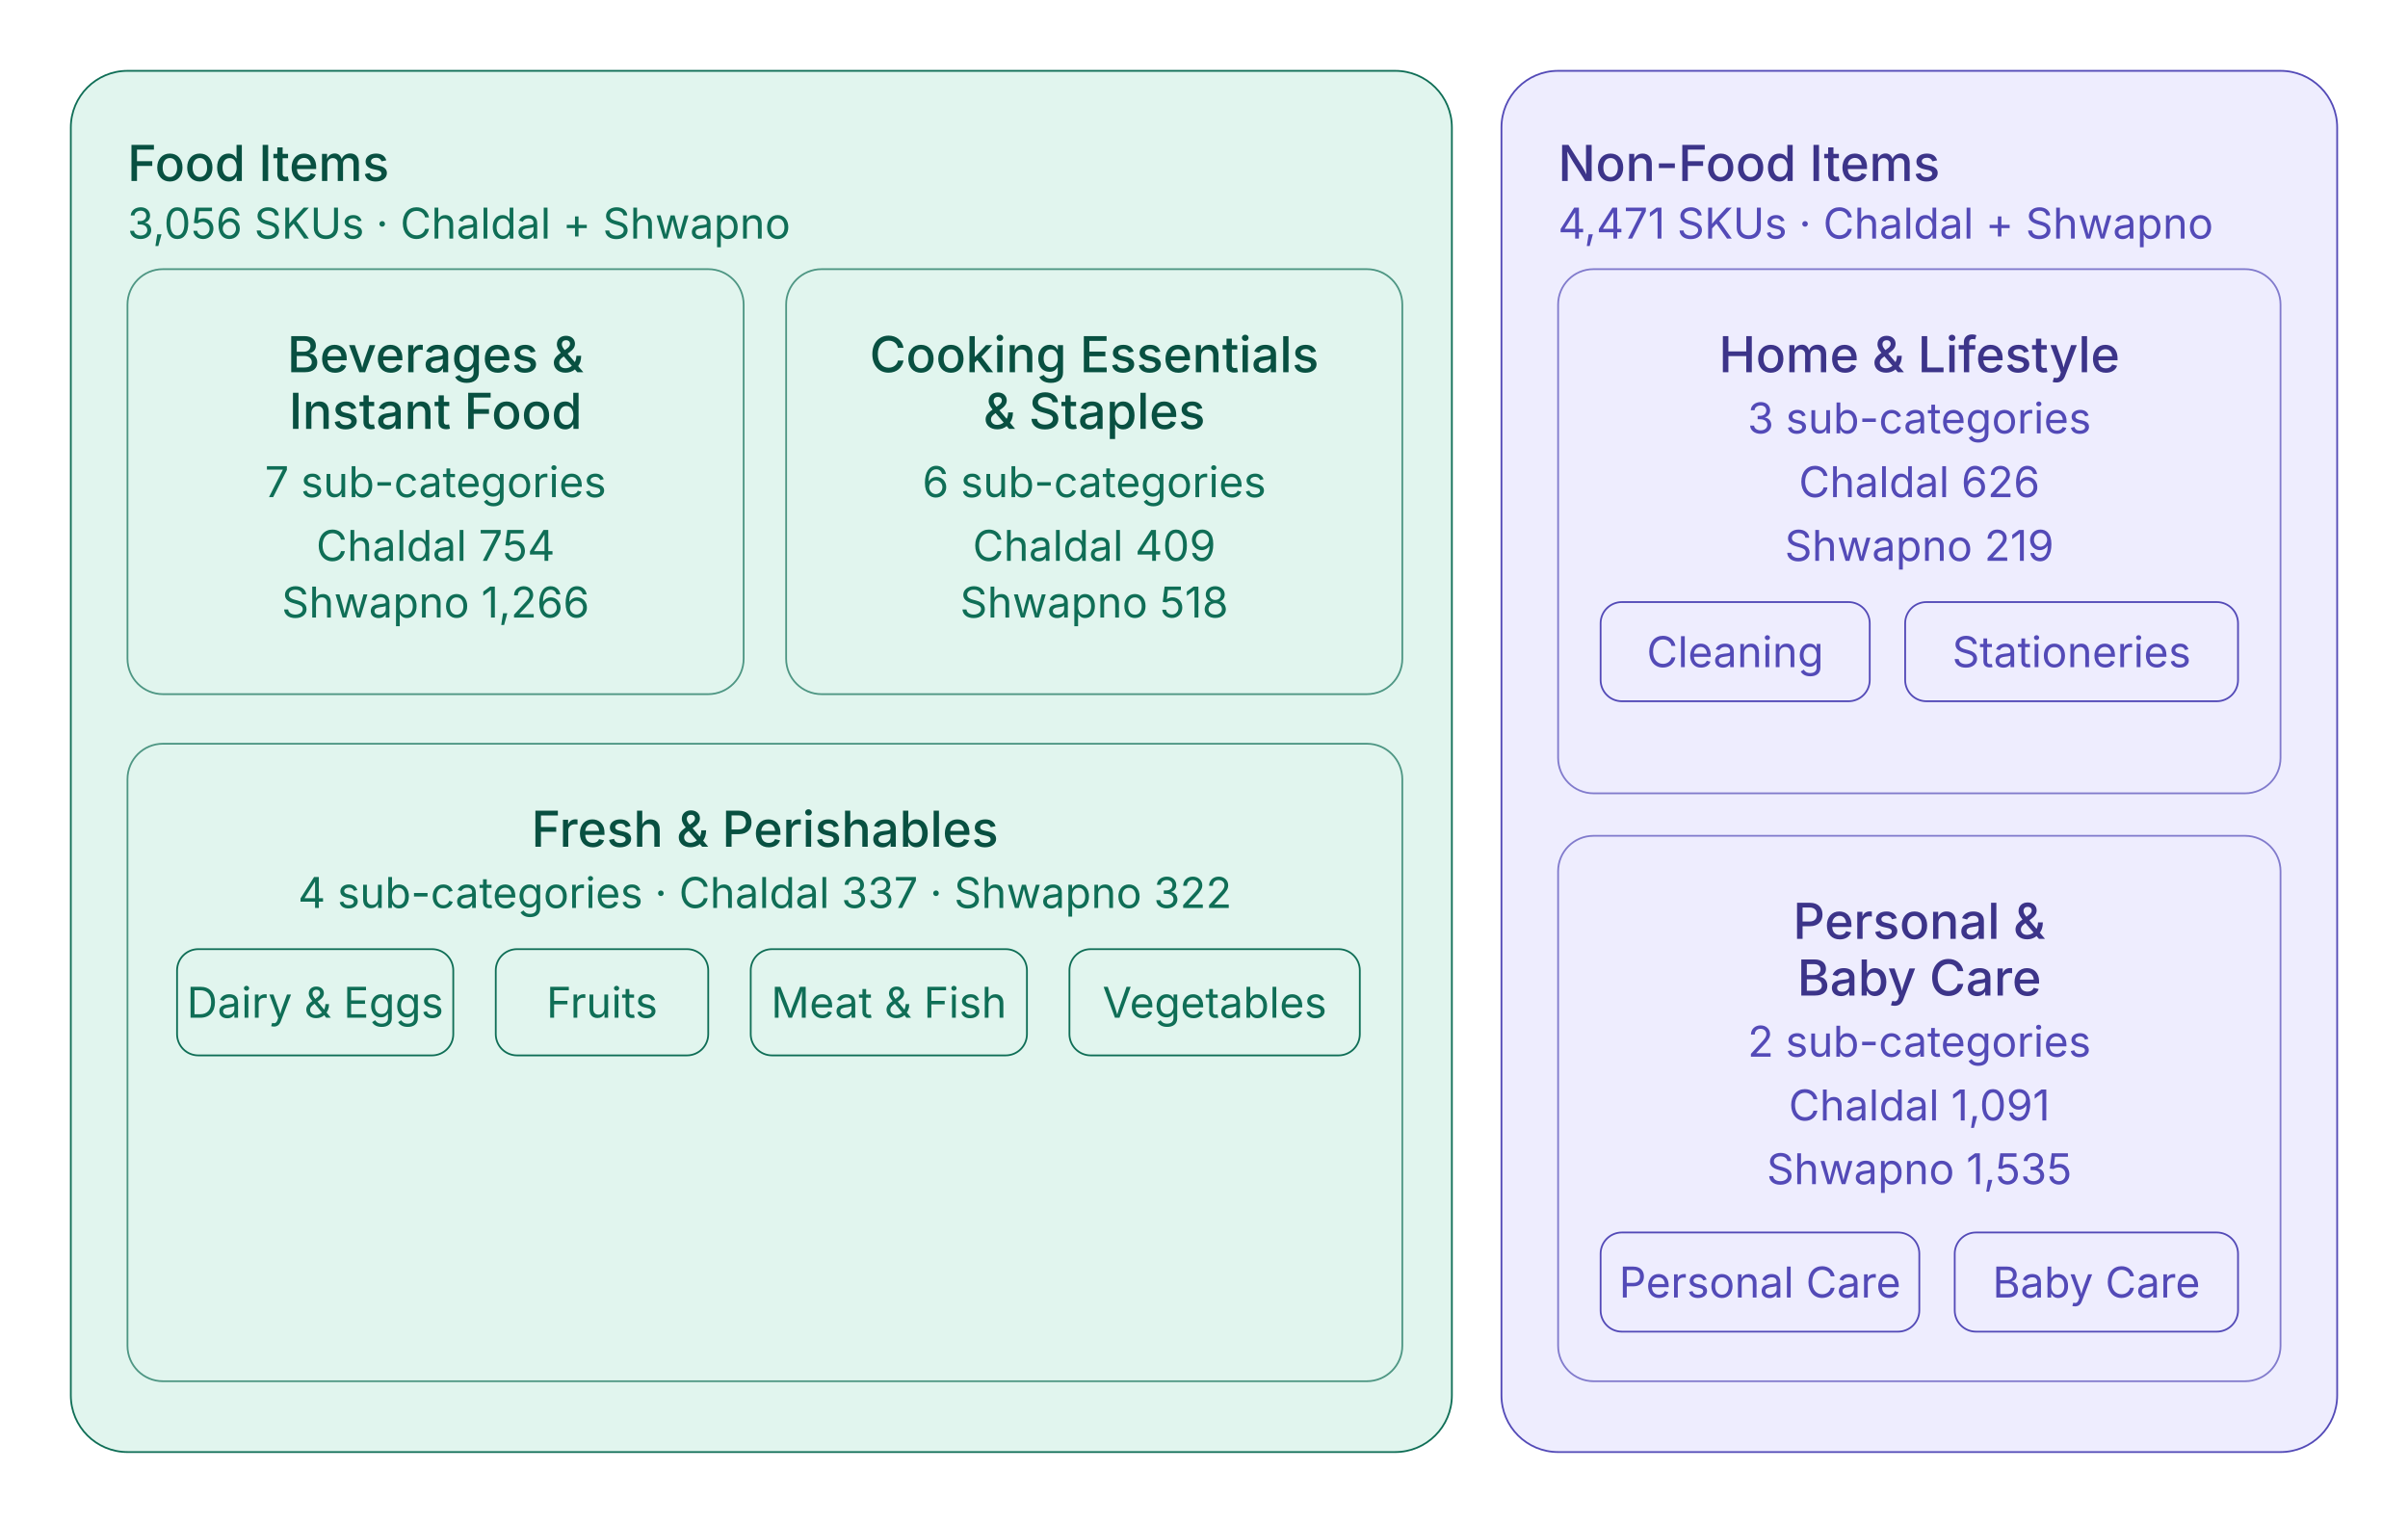
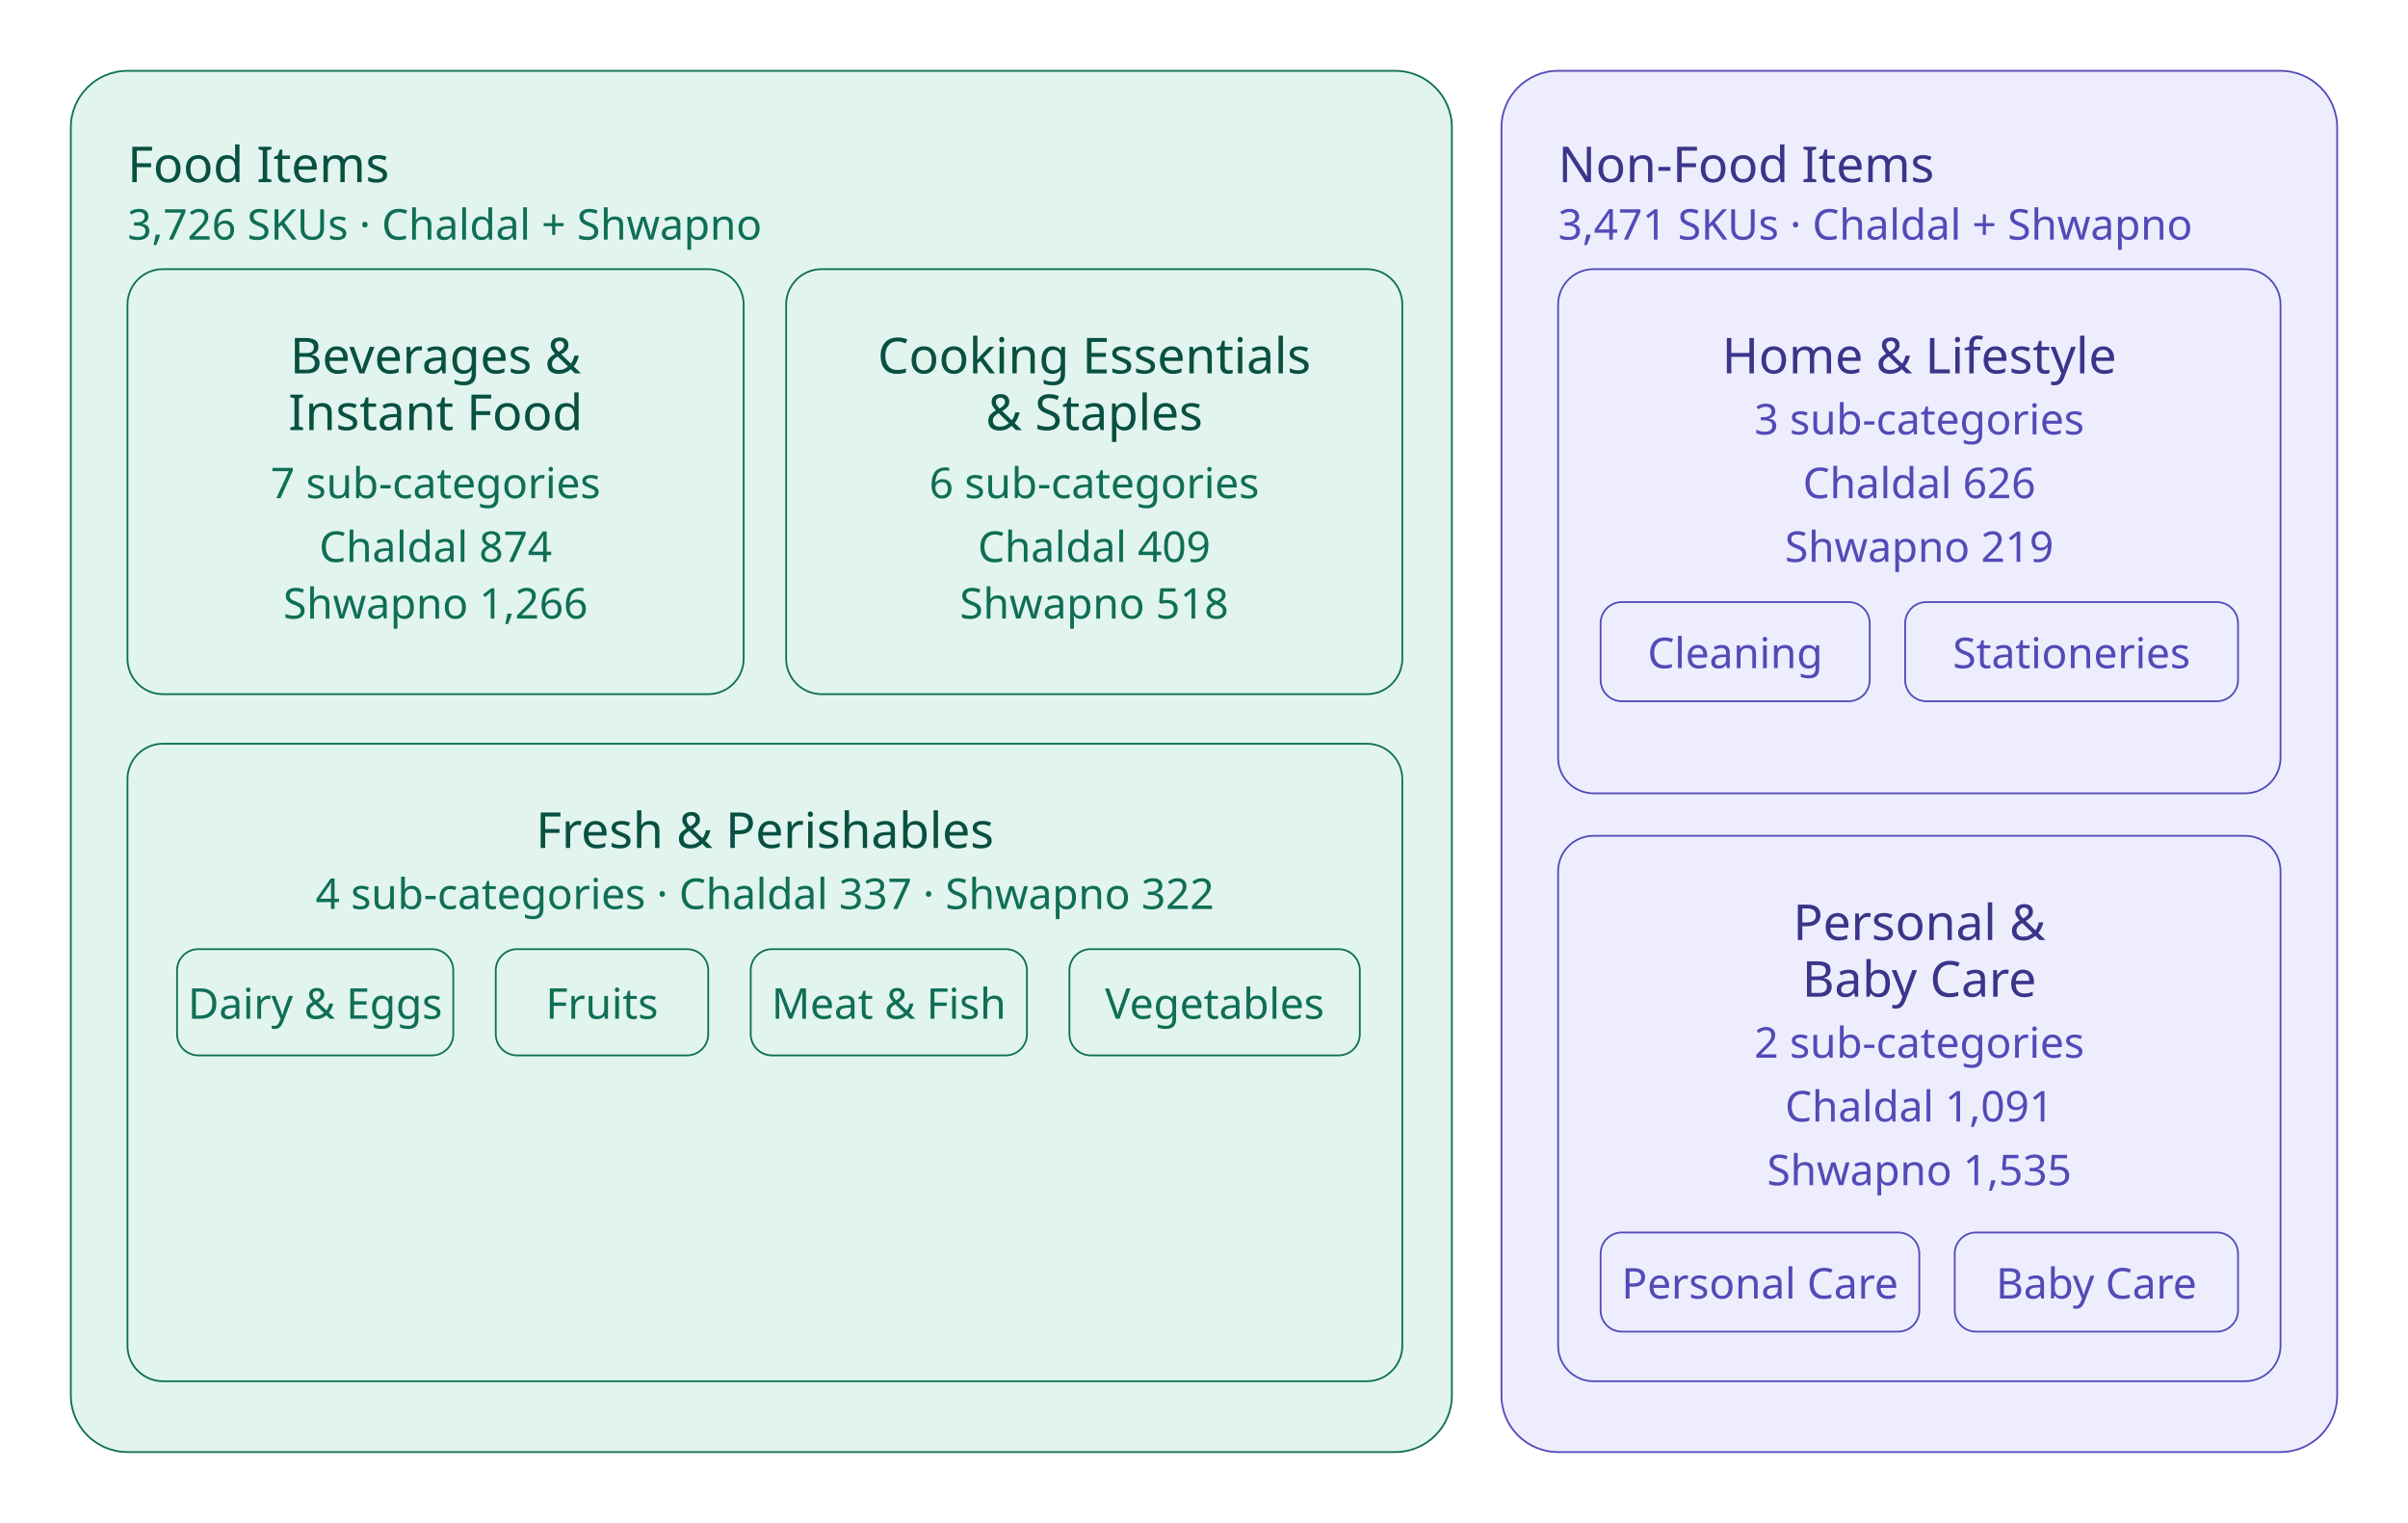
- <svg xmlns="http://www.w3.org/2000/svg" width="100%" viewBox="0 0 680 430" role="img" style="">
-   <defs>
-     <marker id="arrow" viewBox="0 0 10 10" refX="8" refY="5" markerWidth="6" markerHeight="6" orient="auto-start-reverse">
-       <path d="M2 1L8 5L2 9" fill="none" stroke="context-stroke" stroke-width="1.5" stroke-linecap="round" stroke-linejoin="round" />
-     </marker>
-   </defs>
-   <g style="fill:rgb(0, 0, 0);stroke:none;color:rgb(0, 0, 0);stroke-width:1px;stroke-linecap:butt;stroke-linejoin:miter;opacity:1;font-family:&quot;Anthropic Sans&quot;, -apple-system, BlinkMacSystemFont, &quot;Segoe UI&quot;, sans-serif;font-size:16px;font-weight:400;text-anchor:start;dominant-baseline:auto">
-     <rect x="20" y="20" width="390" height="390" rx="16" stroke-width="0.5" style="fill:rgb(225, 245, 238);stroke:rgb(15, 110, 86);color:rgb(0, 0, 0);stroke-width:0.5px;stroke-linecap:butt;stroke-linejoin:miter;opacity:1;font-family:&quot;Anthropic Sans&quot;, -apple-system, BlinkMacSystemFont, &quot;Segoe UI&quot;, sans-serif;font-size:16px;font-weight:400;text-anchor:start;dominant-baseline:auto" />
-     <text x="36" y="46" dominant-baseline="central" style="fill:rgb(8, 80, 65);stroke:none;color:rgb(0, 0, 0);stroke-width:1px;stroke-linecap:butt;stroke-linejoin:miter;opacity:1;font-family:&quot;Anthropic Sans&quot;, -apple-system, BlinkMacSystemFont, &quot;Segoe UI&quot;, sans-serif;font-size:14px;font-weight:500;text-anchor:start;dominant-baseline:central">Food Items</text>
-     <text x="36" y="63" dominant-baseline="central" style="fill:rgb(15, 110, 86);stroke:none;color:rgb(0, 0, 0);stroke-width:1px;stroke-linecap:butt;stroke-linejoin:miter;opacity:1;font-family:&quot;Anthropic Sans&quot;, -apple-system, BlinkMacSystemFont, &quot;Segoe UI&quot;, sans-serif;font-size:12px;font-weight:400;text-anchor:start;dominant-baseline:central">3,056 SKUs · Chaldal + Shwapno</text>
-   </g>
-   <g style="fill:rgb(0, 0, 0);stroke:none;color:rgb(0, 0, 0);stroke-width:1px;stroke-linecap:butt;stroke-linejoin:miter;opacity:1;font-family:&quot;Anthropic Sans&quot;, -apple-system, BlinkMacSystemFont, &quot;Segoe UI&quot;, sans-serif;font-size:16px;font-weight:400;text-anchor:start;dominant-baseline:auto">
-     <rect x="36" y="76" width="174" height="120" rx="10" stroke-width="0.5" opacity="0.7" style="fill:rgb(225, 245, 238);stroke:rgb(15, 110, 86);color:rgb(0, 0, 0);stroke-width:0.5px;stroke-linecap:butt;stroke-linejoin:miter;opacity:0.7;font-family:&quot;Anthropic Sans&quot;, -apple-system, BlinkMacSystemFont, &quot;Segoe UI&quot;, sans-serif;font-size:16px;font-weight:400;text-anchor:start;dominant-baseline:auto" />
-     <text x="123" y="100" text-anchor="middle" dominant-baseline="central" style="fill:rgb(8, 80, 65);stroke:none;color:rgb(0, 0, 0);stroke-width:1px;stroke-linecap:butt;stroke-linejoin:miter;opacity:1;font-family:&quot;Anthropic Sans&quot;, -apple-system, BlinkMacSystemFont, &quot;Segoe UI&quot;, sans-serif;font-size:14px;font-weight:500;text-anchor:middle;dominant-baseline:central">Beverages &amp;</text>
-     <text x="123" y="116" text-anchor="middle" dominant-baseline="central" style="fill:rgb(8, 80, 65);stroke:none;color:rgb(0, 0, 0);stroke-width:1px;stroke-linecap:butt;stroke-linejoin:miter;opacity:1;font-family:&quot;Anthropic Sans&quot;, -apple-system, BlinkMacSystemFont, &quot;Segoe UI&quot;, sans-serif;font-size:14px;font-weight:500;text-anchor:middle;dominant-baseline:central">Instant Food</text>
-     <text x="123" y="136" text-anchor="middle" dominant-baseline="central" style="fill:rgb(15, 110, 86);stroke:none;color:rgb(0, 0, 0);stroke-width:1px;stroke-linecap:butt;stroke-linejoin:miter;opacity:1;font-family:&quot;Anthropic Sans&quot;, -apple-system, BlinkMacSystemFont, &quot;Segoe UI&quot;, sans-serif;font-size:12px;font-weight:400;text-anchor:middle;dominant-baseline:central">7 sub-categories</text>
-     <text x="123" y="154" text-anchor="middle" dominant-baseline="central" style="fill:rgb(15, 110, 86);stroke:none;color:rgb(0, 0, 0);stroke-width:1px;stroke-linecap:butt;stroke-linejoin:miter;opacity:1;font-family:&quot;Anthropic Sans&quot;, -apple-system, BlinkMacSystemFont, &quot;Segoe UI&quot;, sans-serif;font-size:12px;font-weight:400;text-anchor:middle;dominant-baseline:central">Chaldal 754</text>
-     <text x="123" y="170" text-anchor="middle" dominant-baseline="central" style="fill:rgb(15, 110, 86);stroke:none;color:rgb(0, 0, 0);stroke-width:1px;stroke-linecap:butt;stroke-linejoin:miter;opacity:1;font-family:&quot;Anthropic Sans&quot;, -apple-system, BlinkMacSystemFont, &quot;Segoe UI&quot;, sans-serif;font-size:12px;font-weight:400;text-anchor:middle;dominant-baseline:central">Shwapno 1,266</text>
-   </g>
-   <g style="fill:rgb(0, 0, 0);stroke:none;color:rgb(0, 0, 0);stroke-width:1px;stroke-linecap:butt;stroke-linejoin:miter;opacity:1;font-family:&quot;Anthropic Sans&quot;, -apple-system, BlinkMacSystemFont, &quot;Segoe UI&quot;, sans-serif;font-size:16px;font-weight:400;text-anchor:start;dominant-baseline:auto">
-     <rect x="222" y="76" width="174" height="120" rx="10" stroke-width="0.5" opacity="0.7" style="fill:rgb(225, 245, 238);stroke:rgb(15, 110, 86);color:rgb(0, 0, 0);stroke-width:0.5px;stroke-linecap:butt;stroke-linejoin:miter;opacity:0.7;font-family:&quot;Anthropic Sans&quot;, -apple-system, BlinkMacSystemFont, &quot;Segoe UI&quot;, sans-serif;font-size:16px;font-weight:400;text-anchor:start;dominant-baseline:auto" />
-     <text x="309" y="100" text-anchor="middle" dominant-baseline="central" style="fill:rgb(8, 80, 65);stroke:none;color:rgb(0, 0, 0);stroke-width:1px;stroke-linecap:butt;stroke-linejoin:miter;opacity:1;font-family:&quot;Anthropic Sans&quot;, -apple-system, BlinkMacSystemFont, &quot;Segoe UI&quot;, sans-serif;font-size:14px;font-weight:500;text-anchor:middle;dominant-baseline:central">Cooking Essentials</text>
-     <text x="309" y="116" text-anchor="middle" dominant-baseline="central" style="fill:rgb(8, 80, 65);stroke:none;color:rgb(0, 0, 0);stroke-width:1px;stroke-linecap:butt;stroke-linejoin:miter;opacity:1;font-family:&quot;Anthropic Sans&quot;, -apple-system, BlinkMacSystemFont, &quot;Segoe UI&quot;, sans-serif;font-size:14px;font-weight:500;text-anchor:middle;dominant-baseline:central">&amp; Staples</text>
-     <text x="309" y="136" text-anchor="middle" dominant-baseline="central" style="fill:rgb(15, 110, 86);stroke:none;color:rgb(0, 0, 0);stroke-width:1px;stroke-linecap:butt;stroke-linejoin:miter;opacity:1;font-family:&quot;Anthropic Sans&quot;, -apple-system, BlinkMacSystemFont, &quot;Segoe UI&quot;, sans-serif;font-size:12px;font-weight:400;text-anchor:middle;dominant-baseline:central">6 sub-categories</text>
-     <text x="309" y="154" text-anchor="middle" dominant-baseline="central" style="fill:rgb(15, 110, 86);stroke:none;color:rgb(0, 0, 0);stroke-width:1px;stroke-linecap:butt;stroke-linejoin:miter;opacity:1;font-family:&quot;Anthropic Sans&quot;, -apple-system, BlinkMacSystemFont, &quot;Segoe UI&quot;, sans-serif;font-size:12px;font-weight:400;text-anchor:middle;dominant-baseline:central">Chaldal 409</text>
-     <text x="309" y="170" text-anchor="middle" dominant-baseline="central" style="fill:rgb(15, 110, 86);stroke:none;color:rgb(0, 0, 0);stroke-width:1px;stroke-linecap:butt;stroke-linejoin:miter;opacity:1;font-family:&quot;Anthropic Sans&quot;, -apple-system, BlinkMacSystemFont, &quot;Segoe UI&quot;, sans-serif;font-size:12px;font-weight:400;text-anchor:middle;dominant-baseline:central">Shwapno 518</text>
-   </g>
-   <g style="fill:rgb(0, 0, 0);stroke:none;color:rgb(0, 0, 0);stroke-width:1px;stroke-linecap:butt;stroke-linejoin:miter;opacity:1;font-family:&quot;Anthropic Sans&quot;, -apple-system, BlinkMacSystemFont, &quot;Segoe UI&quot;, sans-serif;font-size:16px;font-weight:400;text-anchor:start;dominant-baseline:auto">
-     <rect x="36" y="210" width="360" height="180" rx="10" stroke-width="0.5" opacity="0.7" style="fill:rgb(225, 245, 238);stroke:rgb(15, 110, 86);color:rgb(0, 0, 0);stroke-width:0.5px;stroke-linecap:butt;stroke-linejoin:miter;opacity:0.7;font-family:&quot;Anthropic Sans&quot;, -apple-system, BlinkMacSystemFont, &quot;Segoe UI&quot;, sans-serif;font-size:16px;font-weight:400;text-anchor:start;dominant-baseline:auto" />
-     <text x="216" y="234" text-anchor="middle" dominant-baseline="central" style="fill:rgb(8, 80, 65);stroke:none;color:rgb(0, 0, 0);stroke-width:1px;stroke-linecap:butt;stroke-linejoin:miter;opacity:1;font-family:&quot;Anthropic Sans&quot;, -apple-system, BlinkMacSystemFont, &quot;Segoe UI&quot;, sans-serif;font-size:14px;font-weight:500;text-anchor:middle;dominant-baseline:central">Fresh &amp; Perishables</text>
-     <text x="216" y="252" text-anchor="middle" dominant-baseline="central" style="fill:rgb(15, 110, 86);stroke:none;color:rgb(0, 0, 0);stroke-width:1px;stroke-linecap:butt;stroke-linejoin:miter;opacity:1;font-family:&quot;Anthropic Sans&quot;, -apple-system, BlinkMacSystemFont, &quot;Segoe UI&quot;, sans-serif;font-size:12px;font-weight:400;text-anchor:middle;dominant-baseline:central">4 sub-categories · Chaldal 337 · Shwapno 322</text>
-     <rect x="50" y="268" width="78" height="30" rx="6" stroke-width="0.5" style="fill:rgb(225, 245, 238);stroke:rgb(15, 110, 86);color:rgb(0, 0, 0);stroke-width:0.5px;stroke-linecap:butt;stroke-linejoin:miter;opacity:1;font-family:&quot;Anthropic Sans&quot;, -apple-system, BlinkMacSystemFont, &quot;Segoe UI&quot;, sans-serif;font-size:16px;font-weight:400;text-anchor:start;dominant-baseline:auto" />
-     <text x="89" y="283" text-anchor="middle" dominant-baseline="central" style="fill:rgb(15, 110, 86);stroke:none;color:rgb(0, 0, 0);stroke-width:1px;stroke-linecap:butt;stroke-linejoin:miter;opacity:1;font-family:&quot;Anthropic Sans&quot;, -apple-system, BlinkMacSystemFont, &quot;Segoe UI&quot;, sans-serif;font-size:12px;font-weight:400;text-anchor:middle;dominant-baseline:central">Dairy &amp; Eggs</text>
-     <rect x="140" y="268" width="60" height="30" rx="6" stroke-width="0.5" style="fill:rgb(225, 245, 238);stroke:rgb(15, 110, 86);color:rgb(0, 0, 0);stroke-width:0.5px;stroke-linecap:butt;stroke-linejoin:miter;opacity:1;font-family:&quot;Anthropic Sans&quot;, -apple-system, BlinkMacSystemFont, &quot;Segoe UI&quot;, sans-serif;font-size:16px;font-weight:400;text-anchor:start;dominant-baseline:auto" />
-     <text x="170" y="283" text-anchor="middle" dominant-baseline="central" style="fill:rgb(15, 110, 86);stroke:none;color:rgb(0, 0, 0);stroke-width:1px;stroke-linecap:butt;stroke-linejoin:miter;opacity:1;font-family:&quot;Anthropic Sans&quot;, -apple-system, BlinkMacSystemFont, &quot;Segoe UI&quot;, sans-serif;font-size:12px;font-weight:400;text-anchor:middle;dominant-baseline:central">Fruits</text>
-     <rect x="212" y="268" width="78" height="30" rx="6" stroke-width="0.5" style="fill:rgb(225, 245, 238);stroke:rgb(15, 110, 86);color:rgb(0, 0, 0);stroke-width:0.5px;stroke-linecap:butt;stroke-linejoin:miter;opacity:1;font-family:&quot;Anthropic Sans&quot;, -apple-system, BlinkMacSystemFont, &quot;Segoe UI&quot;, sans-serif;font-size:16px;font-weight:400;text-anchor:start;dominant-baseline:auto" />
-     <text x="251" y="283" text-anchor="middle" dominant-baseline="central" style="fill:rgb(15, 110, 86);stroke:none;color:rgb(0, 0, 0);stroke-width:1px;stroke-linecap:butt;stroke-linejoin:miter;opacity:1;font-family:&quot;Anthropic Sans&quot;, -apple-system, BlinkMacSystemFont, &quot;Segoe UI&quot;, sans-serif;font-size:12px;font-weight:400;text-anchor:middle;dominant-baseline:central">Meat &amp; Fish</text>
-     <rect x="302" y="268" width="82" height="30" rx="6" stroke-width="0.5" style="fill:rgb(225, 245, 238);stroke:rgb(15, 110, 86);color:rgb(0, 0, 0);stroke-width:0.5px;stroke-linecap:butt;stroke-linejoin:miter;opacity:1;font-family:&quot;Anthropic Sans&quot;, -apple-system, BlinkMacSystemFont, &quot;Segoe UI&quot;, sans-serif;font-size:16px;font-weight:400;text-anchor:start;dominant-baseline:auto" />
-     <text x="343" y="283" text-anchor="middle" dominant-baseline="central" style="fill:rgb(15, 110, 86);stroke:none;color:rgb(0, 0, 0);stroke-width:1px;stroke-linecap:butt;stroke-linejoin:miter;opacity:1;font-family:&quot;Anthropic Sans&quot;, -apple-system, BlinkMacSystemFont, &quot;Segoe UI&quot;, sans-serif;font-size:12px;font-weight:400;text-anchor:middle;dominant-baseline:central">Vegetables</text>
-   </g>
-   <g style="fill:rgb(0, 0, 0);stroke:none;color:rgb(0, 0, 0);stroke-width:1px;stroke-linecap:butt;stroke-linejoin:miter;opacity:1;font-family:&quot;Anthropic Sans&quot;, -apple-system, BlinkMacSystemFont, &quot;Segoe UI&quot;, sans-serif;font-size:16px;font-weight:400;text-anchor:start;dominant-baseline:auto">
-     <rect x="424" y="20" width="236" height="390" rx="16" stroke-width="0.5" style="fill:rgb(238, 237, 254);stroke:rgb(83, 74, 183);color:rgb(0, 0, 0);stroke-width:0.5px;stroke-linecap:butt;stroke-linejoin:miter;opacity:1;font-family:&quot;Anthropic Sans&quot;, -apple-system, BlinkMacSystemFont, &quot;Segoe UI&quot;, sans-serif;font-size:16px;font-weight:400;text-anchor:start;dominant-baseline:auto" />
-     <text x="440" y="46" dominant-baseline="central" style="fill:rgb(60, 52, 137);stroke:none;color:rgb(0, 0, 0);stroke-width:1px;stroke-linecap:butt;stroke-linejoin:miter;opacity:1;font-family:&quot;Anthropic Sans&quot;, -apple-system, BlinkMacSystemFont, &quot;Segoe UI&quot;, sans-serif;font-size:14px;font-weight:500;text-anchor:start;dominant-baseline:central">Non-Food Items</text>
-     <text x="440" y="63" dominant-baseline="central" style="fill:rgb(83, 74, 183);stroke:none;color:rgb(0, 0, 0);stroke-width:1px;stroke-linecap:butt;stroke-linejoin:miter;opacity:1;font-family:&quot;Anthropic Sans&quot;, -apple-system, BlinkMacSystemFont, &quot;Segoe UI&quot;, sans-serif;font-size:12px;font-weight:400;text-anchor:start;dominant-baseline:central">4,471 SKUs · Chaldal + Shwapno</text>
-   </g>
-   <g style="fill:rgb(0, 0, 0);stroke:none;color:rgb(0, 0, 0);stroke-width:1px;stroke-linecap:butt;stroke-linejoin:miter;opacity:1;font-family:&quot;Anthropic Sans&quot;, -apple-system, BlinkMacSystemFont, &quot;Segoe UI&quot;, sans-serif;font-size:16px;font-weight:400;text-anchor:start;dominant-baseline:auto">
-     <rect x="440" y="76" width="204" height="148" rx="10" stroke-width="0.5" opacity="0.7" style="fill:rgb(238, 237, 254);stroke:rgb(83, 74, 183);color:rgb(0, 0, 0);stroke-width:0.5px;stroke-linecap:butt;stroke-linejoin:miter;opacity:0.7;font-family:&quot;Anthropic Sans&quot;, -apple-system, BlinkMacSystemFont, &quot;Segoe UI&quot;, sans-serif;font-size:16px;font-weight:400;text-anchor:start;dominant-baseline:auto" />
-     <text x="542" y="100" text-anchor="middle" dominant-baseline="central" style="fill:rgb(60, 52, 137);stroke:none;color:rgb(0, 0, 0);stroke-width:1px;stroke-linecap:butt;stroke-linejoin:miter;opacity:1;font-family:&quot;Anthropic Sans&quot;, -apple-system, BlinkMacSystemFont, &quot;Segoe UI&quot;, sans-serif;font-size:14px;font-weight:500;text-anchor:middle;dominant-baseline:central">Home &amp; Lifestyle</text>
-     <text x="542" y="118" text-anchor="middle" dominant-baseline="central" style="fill:rgb(83, 74, 183);stroke:none;color:rgb(0, 0, 0);stroke-width:1px;stroke-linecap:butt;stroke-linejoin:miter;opacity:1;font-family:&quot;Anthropic Sans&quot;, -apple-system, BlinkMacSystemFont, &quot;Segoe UI&quot;, sans-serif;font-size:12px;font-weight:400;text-anchor:middle;dominant-baseline:central">3 sub-categories</text>
-     <text x="542" y="136" text-anchor="middle" dominant-baseline="central" style="fill:rgb(83, 74, 183);stroke:none;color:rgb(0, 0, 0);stroke-width:1px;stroke-linecap:butt;stroke-linejoin:miter;opacity:1;font-family:&quot;Anthropic Sans&quot;, -apple-system, BlinkMacSystemFont, &quot;Segoe UI&quot;, sans-serif;font-size:12px;font-weight:400;text-anchor:middle;dominant-baseline:central">Chaldal 626</text>
-     <text x="542" y="154" text-anchor="middle" dominant-baseline="central" style="fill:rgb(83, 74, 183);stroke:none;color:rgb(0, 0, 0);stroke-width:1px;stroke-linecap:butt;stroke-linejoin:miter;opacity:1;font-family:&quot;Anthropic Sans&quot;, -apple-system, BlinkMacSystemFont, &quot;Segoe UI&quot;, sans-serif;font-size:12px;font-weight:400;text-anchor:middle;dominant-baseline:central">Shwapno 219</text>
-     <rect x="452" y="170" width="76" height="28" rx="6" stroke-width="0.5" style="fill:rgb(238, 237, 254);stroke:rgb(83, 74, 183);color:rgb(0, 0, 0);stroke-width:0.5px;stroke-linecap:butt;stroke-linejoin:miter;opacity:1;font-family:&quot;Anthropic Sans&quot;, -apple-system, BlinkMacSystemFont, &quot;Segoe UI&quot;, sans-serif;font-size:16px;font-weight:400;text-anchor:start;dominant-baseline:auto" />
-     <text x="490" y="184" text-anchor="middle" dominant-baseline="central" style="fill:rgb(83, 74, 183);stroke:none;color:rgb(0, 0, 0);stroke-width:1px;stroke-linecap:butt;stroke-linejoin:miter;opacity:1;font-family:&quot;Anthropic Sans&quot;, -apple-system, BlinkMacSystemFont, &quot;Segoe UI&quot;, sans-serif;font-size:12px;font-weight:400;text-anchor:middle;dominant-baseline:central">Cleaning</text>
-     <rect x="538" y="170" width="94" height="28" rx="6" stroke-width="0.5" style="fill:rgb(238, 237, 254);stroke:rgb(83, 74, 183);color:rgb(0, 0, 0);stroke-width:0.5px;stroke-linecap:butt;stroke-linejoin:miter;opacity:1;font-family:&quot;Anthropic Sans&quot;, -apple-system, BlinkMacSystemFont, &quot;Segoe UI&quot;, sans-serif;font-size:16px;font-weight:400;text-anchor:start;dominant-baseline:auto" />
-     <text x="585" y="184" text-anchor="middle" dominant-baseline="central" style="fill:rgb(83, 74, 183);stroke:none;color:rgb(0, 0, 0);stroke-width:1px;stroke-linecap:butt;stroke-linejoin:miter;opacity:1;font-family:&quot;Anthropic Sans&quot;, -apple-system, BlinkMacSystemFont, &quot;Segoe UI&quot;, sans-serif;font-size:12px;font-weight:400;text-anchor:middle;dominant-baseline:central">Stationeries</text>
-   </g>
-   <g style="fill:rgb(0, 0, 0);stroke:none;color:rgb(0, 0, 0);stroke-width:1px;stroke-linecap:butt;stroke-linejoin:miter;opacity:1;font-family:&quot;Anthropic Sans&quot;, -apple-system, BlinkMacSystemFont, &quot;Segoe UI&quot;, sans-serif;font-size:16px;font-weight:400;text-anchor:start;dominant-baseline:auto">
-     <rect x="440" y="236" width="204" height="154" rx="10" stroke-width="0.5" opacity="0.7" style="fill:rgb(238, 237, 254);stroke:rgb(83, 74, 183);color:rgb(0, 0, 0);stroke-width:0.5px;stroke-linecap:butt;stroke-linejoin:miter;opacity:0.7;font-family:&quot;Anthropic Sans&quot;, -apple-system, BlinkMacSystemFont, &quot;Segoe UI&quot;, sans-serif;font-size:16px;font-weight:400;text-anchor:start;dominant-baseline:auto" />
-     <text x="542" y="260" text-anchor="middle" dominant-baseline="central" style="fill:rgb(60, 52, 137);stroke:none;color:rgb(0, 0, 0);stroke-width:1px;stroke-linecap:butt;stroke-linejoin:miter;opacity:1;font-family:&quot;Anthropic Sans&quot;, -apple-system, BlinkMacSystemFont, &quot;Segoe UI&quot;, sans-serif;font-size:14px;font-weight:500;text-anchor:middle;dominant-baseline:central">Personal &amp;</text>
-     <text x="542" y="276" text-anchor="middle" dominant-baseline="central" style="fill:rgb(60, 52, 137);stroke:none;color:rgb(0, 0, 0);stroke-width:1px;stroke-linecap:butt;stroke-linejoin:miter;opacity:1;font-family:&quot;Anthropic Sans&quot;, -apple-system, BlinkMacSystemFont, &quot;Segoe UI&quot;, sans-serif;font-size:14px;font-weight:500;text-anchor:middle;dominant-baseline:central">Baby Care</text>
-     <text x="542" y="294" text-anchor="middle" dominant-baseline="central" style="fill:rgb(83, 74, 183);stroke:none;color:rgb(0, 0, 0);stroke-width:1px;stroke-linecap:butt;stroke-linejoin:miter;opacity:1;font-family:&quot;Anthropic Sans&quot;, -apple-system, BlinkMacSystemFont, &quot;Segoe UI&quot;, sans-serif;font-size:12px;font-weight:400;text-anchor:middle;dominant-baseline:central">2 sub-categories</text>
-     <text x="542" y="312" text-anchor="middle" dominant-baseline="central" style="fill:rgb(83, 74, 183);stroke:none;color:rgb(0, 0, 0);stroke-width:1px;stroke-linecap:butt;stroke-linejoin:miter;opacity:1;font-family:&quot;Anthropic Sans&quot;, -apple-system, BlinkMacSystemFont, &quot;Segoe UI&quot;, sans-serif;font-size:12px;font-weight:400;text-anchor:middle;dominant-baseline:central">Chaldal 1,091</text>
-     <text x="542" y="330" text-anchor="middle" dominant-baseline="central" style="fill:rgb(83, 74, 183);stroke:none;color:rgb(0, 0, 0);stroke-width:1px;stroke-linecap:butt;stroke-linejoin:miter;opacity:1;font-family:&quot;Anthropic Sans&quot;, -apple-system, BlinkMacSystemFont, &quot;Segoe UI&quot;, sans-serif;font-size:12px;font-weight:400;text-anchor:middle;dominant-baseline:central">Shwapno 1,535</text>
-     <rect x="452" y="348" width="90" height="28" rx="6" stroke-width="0.5" style="fill:rgb(238, 237, 254);stroke:rgb(83, 74, 183);color:rgb(0, 0, 0);stroke-width:0.5px;stroke-linecap:butt;stroke-linejoin:miter;opacity:1;font-family:&quot;Anthropic Sans&quot;, -apple-system, BlinkMacSystemFont, &quot;Segoe UI&quot;, sans-serif;font-size:16px;font-weight:400;text-anchor:start;dominant-baseline:auto" />
-     <text x="497" y="362" text-anchor="middle" dominant-baseline="central" style="fill:rgb(83, 74, 183);stroke:none;color:rgb(0, 0, 0);stroke-width:1px;stroke-linecap:butt;stroke-linejoin:miter;opacity:1;font-family:&quot;Anthropic Sans&quot;, -apple-system, BlinkMacSystemFont, &quot;Segoe UI&quot;, sans-serif;font-size:12px;font-weight:400;text-anchor:middle;dominant-baseline:central">Personal Care</text>
-     <rect x="552" y="348" width="80" height="28" rx="6" stroke-width="0.5" style="fill:rgb(238, 237, 254);stroke:rgb(83, 74, 183);color:rgb(0, 0, 0);stroke-width:0.5px;stroke-linecap:butt;stroke-linejoin:miter;opacity:1;font-family:&quot;Anthropic Sans&quot;, -apple-system, BlinkMacSystemFont, &quot;Segoe UI&quot;, sans-serif;font-size:16px;font-weight:400;text-anchor:start;dominant-baseline:auto" />
-     <text x="592" y="362" text-anchor="middle" dominant-baseline="central" style="fill:rgb(83, 74, 183);stroke:none;color:rgb(0, 0, 0);stroke-width:1px;stroke-linecap:butt;stroke-linejoin:miter;opacity:1;font-family:&quot;Anthropic Sans&quot;, -apple-system, BlinkMacSystemFont, &quot;Segoe UI&quot;, sans-serif;font-size:12px;font-weight:400;text-anchor:middle;dominant-baseline:central">Baby Care</text>
-   </g>
+ <svg xmlns="http://www.w3.org/2000/svg" width="100%" viewBox="0 0 680 430" role="img">
+   <rect x="20" y="20" width="390" height="390" rx="16" fill="#E1F5EE" stroke="#0F6E56" stroke-width="0.5" />
+   <text x="36" y="46" dominant-baseline="central" fill="#085041" font-family="system-ui,sans-serif" font-size="14" font-weight="500">Food Items</text>
+   <text x="36" y="63" dominant-baseline="central" fill="#0F6E56" font-family="system-ui,sans-serif" font-size="12">3,726 SKUs · Chaldal + Shwapno</text>
+   <rect x="36" y="76" width="174" height="120" rx="10" fill="#E1F5EE" fill-opacity="0.7" stroke="#0F6E56" stroke-width="0.5" />
+   <text x="123" y="100" text-anchor="middle" dominant-baseline="central" fill="#085041" font-family="system-ui,sans-serif" font-size="14" font-weight="500">Beverages &amp;</text>
+   <text x="123" y="116" text-anchor="middle" dominant-baseline="central" fill="#085041" font-family="system-ui,sans-serif" font-size="14" font-weight="500">Instant Food</text>
+   <text x="123" y="136" text-anchor="middle" dominant-baseline="central" fill="#0F6E56" font-family="system-ui,sans-serif" font-size="12">7 sub-categories</text>
+   <text x="123" y="154" text-anchor="middle" dominant-baseline="central" fill="#0F6E56" font-family="system-ui,sans-serif" font-size="12">Chaldal 874</text>
+   <text x="123" y="170" text-anchor="middle" dominant-baseline="central" fill="#0F6E56" font-family="system-ui,sans-serif" font-size="12">Shwapno 1,266</text>
+   <rect x="222" y="76" width="174" height="120" rx="10" fill="#E1F5EE" fill-opacity="0.7" stroke="#0F6E56" stroke-width="0.5" />
+   <text x="309" y="100" text-anchor="middle" dominant-baseline="central" fill="#085041" font-family="system-ui,sans-serif" font-size="14" font-weight="500">Cooking Essentials</text>
+   <text x="309" y="116" text-anchor="middle" dominant-baseline="central" fill="#085041" font-family="system-ui,sans-serif" font-size="14" font-weight="500">&amp; Staples</text>
+   <text x="309" y="136" text-anchor="middle" dominant-baseline="central" fill="#0F6E56" font-family="system-ui,sans-serif" font-size="12">6 sub-categories</text>
+   <text x="309" y="154" text-anchor="middle" dominant-baseline="central" fill="#0F6E56" font-family="system-ui,sans-serif" font-size="12">Chaldal 409</text>
+   <text x="309" y="170" text-anchor="middle" dominant-baseline="central" fill="#0F6E56" font-family="system-ui,sans-serif" font-size="12">Shwapno 518</text>
+   <rect x="36" y="210" width="360" height="180" rx="10" fill="#E1F5EE" fill-opacity="0.7" stroke="#0F6E56" stroke-width="0.5" />
+   <text x="216" y="234" text-anchor="middle" dominant-baseline="central" fill="#085041" font-family="system-ui,sans-serif" font-size="14" font-weight="500">Fresh &amp; Perishables</text>
+   <text x="216" y="252" text-anchor="middle" dominant-baseline="central" fill="#0F6E56" font-family="system-ui,sans-serif" font-size="12">4 sub-categories · Chaldal 337 · Shwapno 322</text>
+   <rect x="50" y="268" width="78" height="30" rx="6" fill="#E1F5EE" stroke="#0F6E56" stroke-width="0.5" />
+   <text x="89" y="283" text-anchor="middle" dominant-baseline="central" fill="#0F6E56" font-family="system-ui,sans-serif" font-size="12">Dairy &amp; Eggs</text>
+   <rect x="140" y="268" width="60" height="30" rx="6" fill="#E1F5EE" stroke="#0F6E56" stroke-width="0.5" />
+   <text x="170" y="283" text-anchor="middle" dominant-baseline="central" fill="#0F6E56" font-family="system-ui,sans-serif" font-size="12">Fruits</text>
+   <rect x="212" y="268" width="78" height="30" rx="6" fill="#E1F5EE" stroke="#0F6E56" stroke-width="0.5" />
+   <text x="251" y="283" text-anchor="middle" dominant-baseline="central" fill="#0F6E56" font-family="system-ui,sans-serif" font-size="12">Meat &amp; Fish</text>
+   <rect x="302" y="268" width="82" height="30" rx="6" fill="#E1F5EE" stroke="#0F6E56" stroke-width="0.5" />
+   <text x="343" y="283" text-anchor="middle" dominant-baseline="central" fill="#0F6E56" font-family="system-ui,sans-serif" font-size="12">Vegetables</text>
+   <rect x="424" y="20" width="236" height="390" rx="16" fill="#EEEDFE" stroke="#534AB7" stroke-width="0.5" />
+   <text x="440" y="46" dominant-baseline="central" fill="#3C3489" font-family="system-ui,sans-serif" font-size="14" font-weight="500">Non-Food Items</text>
+   <text x="440" y="63" dominant-baseline="central" fill="#534AB7" font-family="system-ui,sans-serif" font-size="12">3,471 SKUs · Chaldal + Shwapno</text>
+   <rect x="440" y="76" width="204" height="148" rx="10" fill="#EEEDFE" fill-opacity="0.7" stroke="#534AB7" stroke-width="0.5" />
+   <text x="542" y="100" text-anchor="middle" dominant-baseline="central" fill="#3C3489" font-family="system-ui,sans-serif" font-size="14" font-weight="500">Home &amp; Lifestyle</text>
+   <text x="542" y="118" text-anchor="middle" dominant-baseline="central" fill="#534AB7" font-family="system-ui,sans-serif" font-size="12">3 sub-categories</text>
+   <text x="542" y="136" text-anchor="middle" dominant-baseline="central" fill="#534AB7" font-family="system-ui,sans-serif" font-size="12">Chaldal 626</text>
+   <text x="542" y="154" text-anchor="middle" dominant-baseline="central" fill="#534AB7" font-family="system-ui,sans-serif" font-size="12">Shwapno 219</text>
+   <rect x="452" y="170" width="76" height="28" rx="6" fill="#EEEDFE" stroke="#534AB7" stroke-width="0.5" />
+   <text x="490" y="184" text-anchor="middle" dominant-baseline="central" fill="#534AB7" font-family="system-ui,sans-serif" font-size="12">Cleaning</text>
+   <rect x="538" y="170" width="94" height="28" rx="6" fill="#EEEDFE" stroke="#534AB7" stroke-width="0.5" />
+   <text x="585" y="184" text-anchor="middle" dominant-baseline="central" fill="#534AB7" font-family="system-ui,sans-serif" font-size="12">Stationeries</text>
+   <rect x="440" y="236" width="204" height="154" rx="10" fill="#EEEDFE" fill-opacity="0.7" stroke="#534AB7" stroke-width="0.5" />
+   <text x="542" y="260" text-anchor="middle" dominant-baseline="central" fill="#3C3489" font-family="system-ui,sans-serif" font-size="14" font-weight="500">Personal &amp;</text>
+   <text x="542" y="276" text-anchor="middle" dominant-baseline="central" fill="#3C3489" font-family="system-ui,sans-serif" font-size="14" font-weight="500">Baby Care</text>
+   <text x="542" y="294" text-anchor="middle" dominant-baseline="central" fill="#534AB7" font-family="system-ui,sans-serif" font-size="12">2 sub-categories</text>
+   <text x="542" y="312" text-anchor="middle" dominant-baseline="central" fill="#534AB7" font-family="system-ui,sans-serif" font-size="12">Chaldal 1,091</text>
+   <text x="542" y="330" text-anchor="middle" dominant-baseline="central" fill="#534AB7" font-family="system-ui,sans-serif" font-size="12">Shwapno 1,535</text>
+   <rect x="452" y="348" width="90" height="28" rx="6" fill="#EEEDFE" stroke="#534AB7" stroke-width="0.5" />
+   <text x="497" y="362" text-anchor="middle" dominant-baseline="central" fill="#534AB7" font-family="system-ui,sans-serif" font-size="12">Personal Care</text>
+   <rect x="552" y="348" width="80" height="28" rx="6" fill="#EEEDFE" stroke="#534AB7" stroke-width="0.5" />
+   <text x="592" y="362" text-anchor="middle" dominant-baseline="central" fill="#534AB7" font-family="system-ui,sans-serif" font-size="12">Baby Care</text>
</svg>
